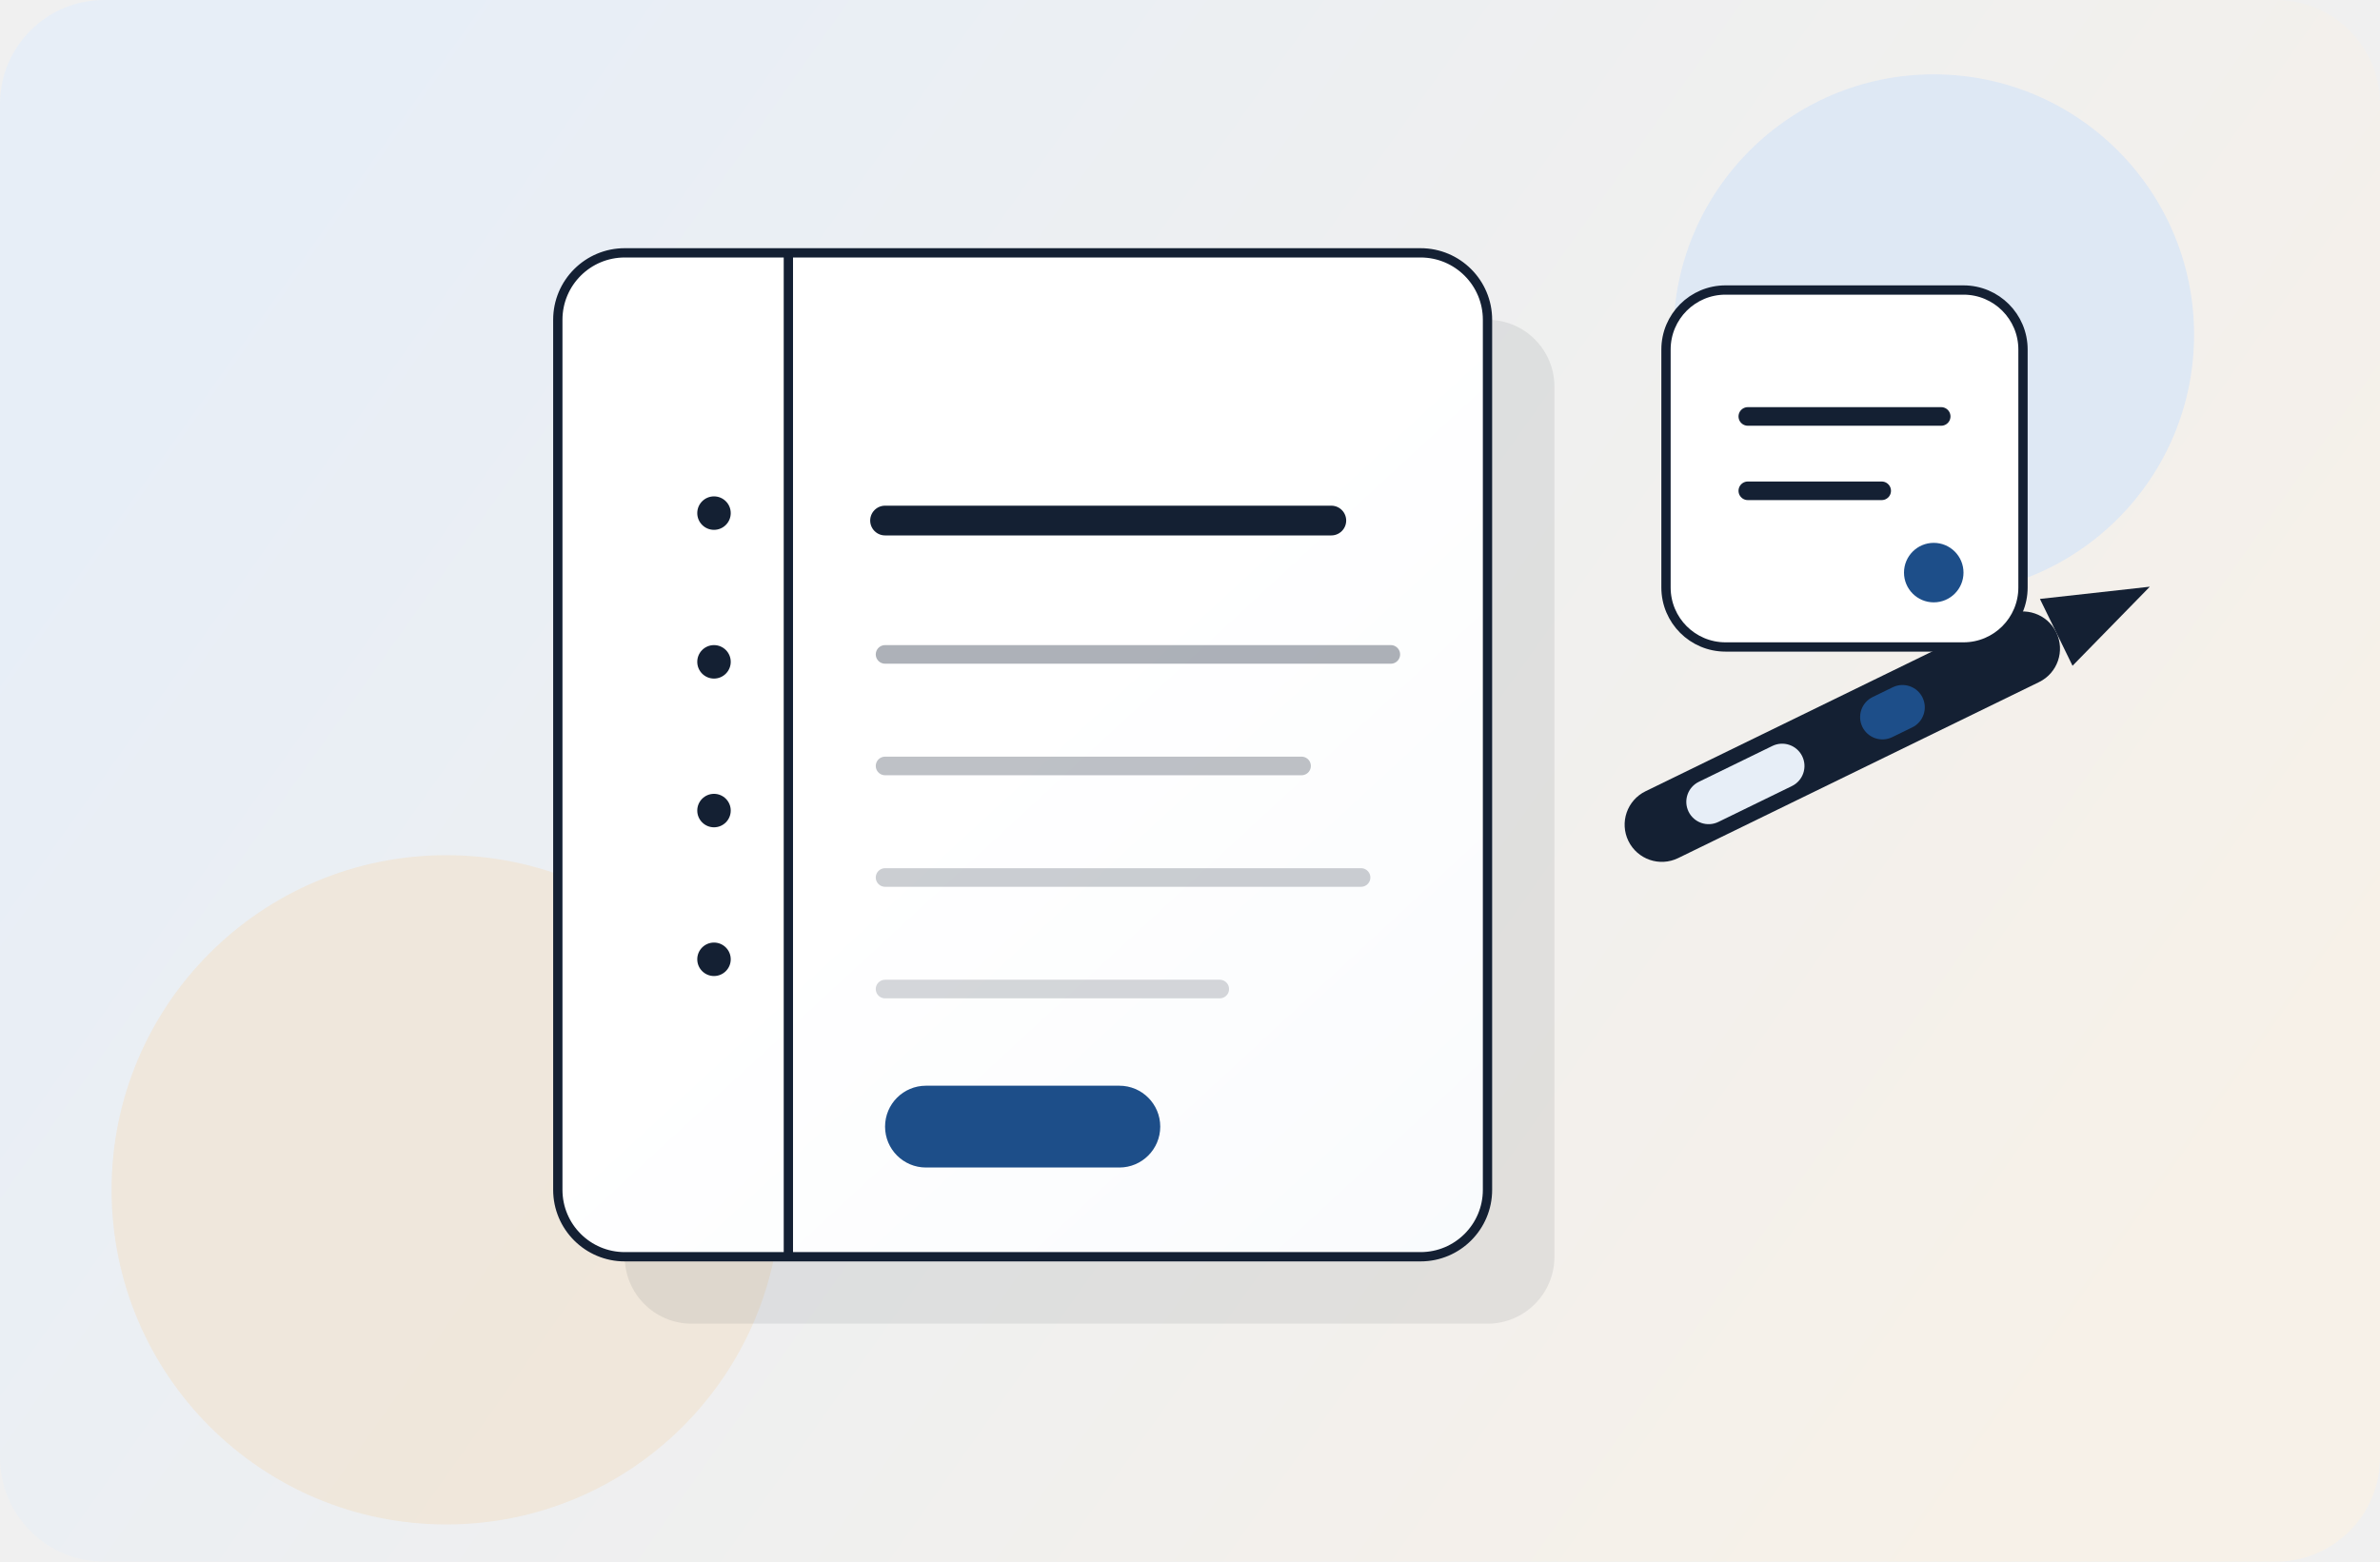
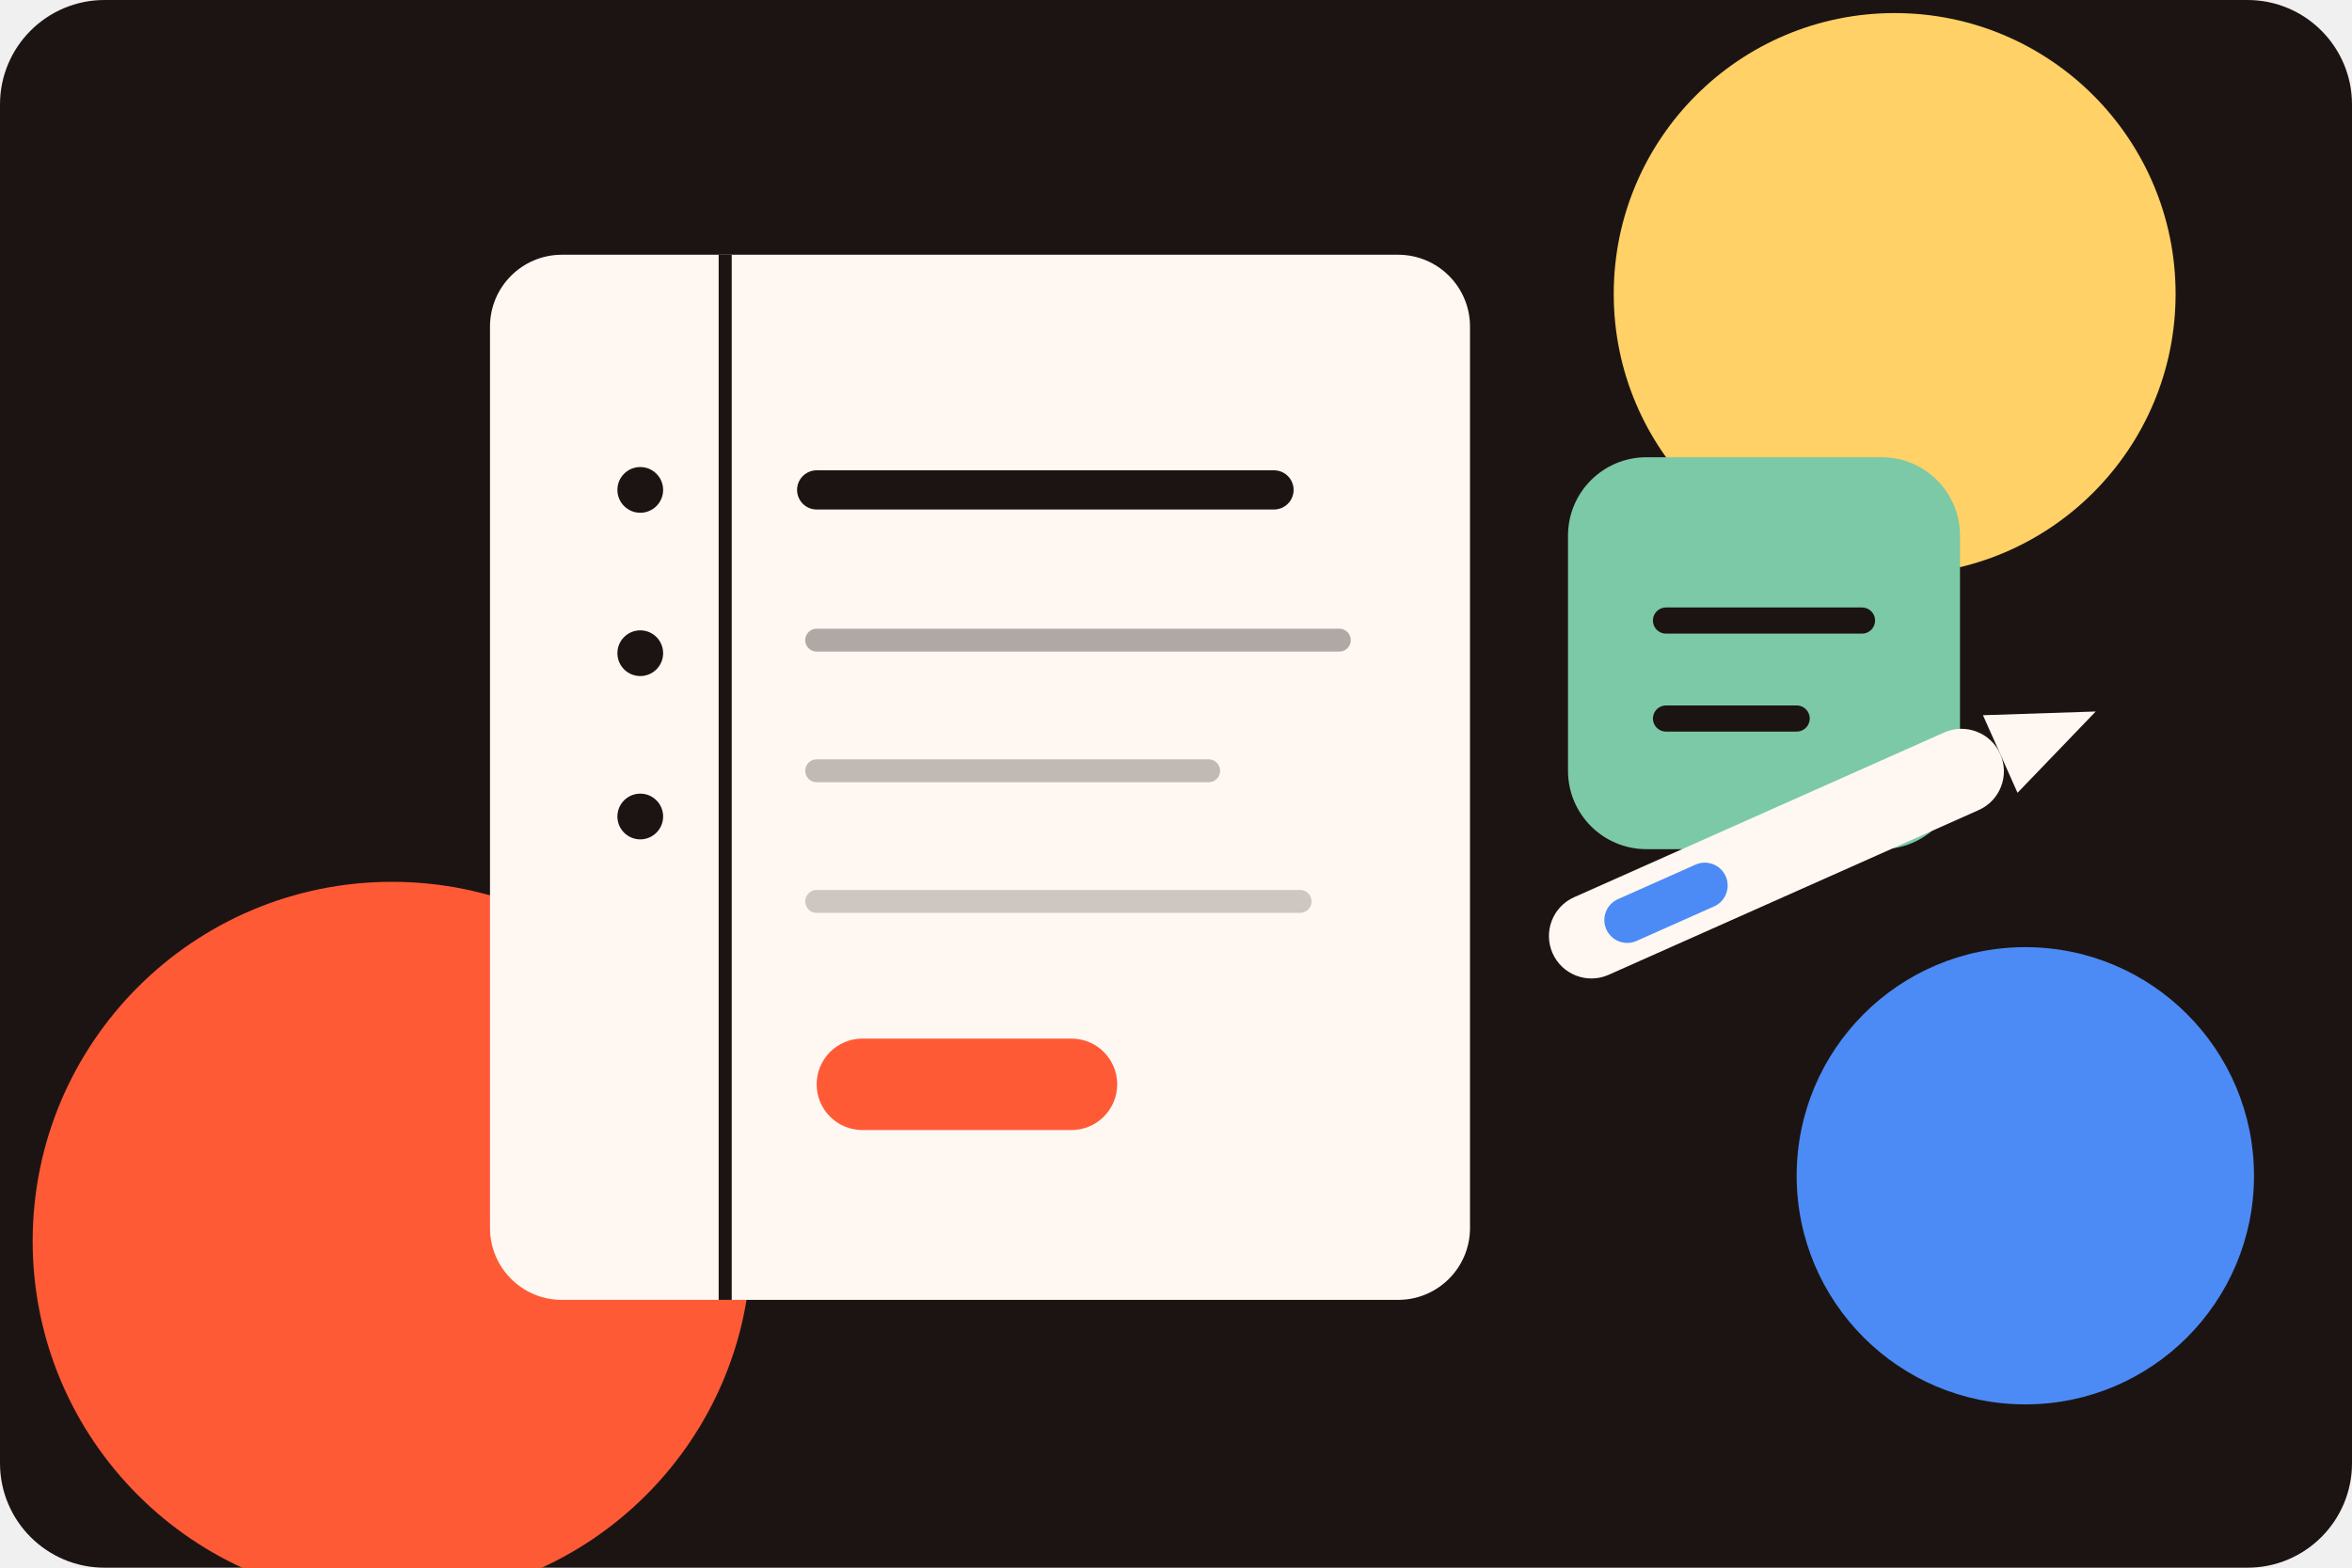
- <svg xmlns="http://www.w3.org/2000/svg" viewBox="0 0 640 420" fill="none" aria-hidden="true">
-   <defs>
-     <linearGradient id="sky" x1="80" y1="40" x2="560" y2="380" gradientUnits="userSpaceOnUse">
-       <stop stop-color="#E7EEF7" />
-       <stop offset="1" stop-color="#F7F1E8" />
-     </linearGradient>
-     <linearGradient id="page" x1="180" y1="70" x2="420" y2="330" gradientUnits="userSpaceOnUse">
-       <stop stop-color="#FFFFFF" />
-       <stop offset="1" stop-color="#F4F7FB" />
-     </linearGradient>
-   </defs>
-   <rect width="640" height="420" rx="28" fill="url(#sky)" />
-   <circle cx="520" cy="90" r="70" fill="#DCE7F5" fill-opacity=".9" />
-   <circle cx="120" cy="320" r="90" fill="#F0E4D4" fill-opacity=".75" />
-   <g transform="translate(150 68)">
-     <rect x="18" y="18" width="250" height="270" rx="18" fill="#0F1720" opacity=".08" />
-     <rect width="250" height="270" rx="18" fill="url(#page)" stroke="#142033" stroke-width="2.5" />
-     <path d="M62 0v270" stroke="#142033" stroke-width="2.5" />
-     <circle cx="42" cy="70" r="4.5" fill="#142033" />
-     <circle cx="42" cy="110" r="4.5" fill="#142033" />
-     <circle cx="42" cy="150" r="4.5" fill="#142033" />
-     <circle cx="42" cy="190" r="4.5" fill="#142033" />
-     <path d="M88 72h120" stroke="#142033" stroke-width="8" stroke-linecap="round" />
-     <path d="M88 108h136" stroke="#142033" stroke-width="5" stroke-linecap="round" opacity=".35" />
-     <path d="M88 138h112" stroke="#142033" stroke-width="5" stroke-linecap="round" opacity=".28" />
-     <path d="M88 168h128" stroke="#142033" stroke-width="5" stroke-linecap="round" opacity=".22" />
-     <path d="M88 198h90" stroke="#142033" stroke-width="5" stroke-linecap="round" opacity=".18" />
-     <rect x="88" y="224" width="74" height="22" rx="11" fill="#1D4E89" />
+ <svg xmlns="http://www.w3.org/2000/svg" viewBox="0 0 720 480" fill="none" aria-hidden="true">
+   <rect width="720" height="480" rx="32" fill="#1C1412" />
+   <circle cx="580" cy="90" r="86" fill="#FFD166" />
+   <circle cx="120" cy="380" r="110" fill="#FF5A36" />
+   <circle cx="620" cy="360" r="70" fill="#4C8BF5" />
+   <rect x="150" y="78" width="300" height="320" rx="22" fill="#FFF8F2" />
+   <path d="M222 78v320" stroke="#1C1412" stroke-width="4" />
+   <circle cx="196" cy="150" r="7" fill="#1C1412" />
+   <circle cx="196" cy="200" r="7" fill="#1C1412" />
+   <circle cx="196" cy="250" r="7" fill="#1C1412" />
+   <path d="M250 150h140" stroke="#1C1412" stroke-width="12" stroke-linecap="round" />
+   <path d="M250 196h160" stroke="#1C1412" stroke-width="7" stroke-linecap="round" opacity=".35" />
+   <path d="M250 236h120" stroke="#1C1412" stroke-width="7" stroke-linecap="round" opacity=".28" />
+   <path d="M250 276h148" stroke="#1C1412" stroke-width="7" stroke-linecap="round" opacity=".22" />
+   <rect x="250" y="318" width="92" height="28" rx="14" fill="#FF5A36" />
+   <rect x="480" y="140" width="120" height="120" rx="24" fill="#7BC9A6" />
+   <path d="M510 190h60M510 220h40" stroke="#1C1412" stroke-width="8" stroke-linecap="round" />
+   <g transform="translate(470 280) rotate(-24)">
+     <rect width="150" height="26" rx="13" fill="#FFF8F2" />
+     <path d="M150 0 182 13 150 26Z" fill="#FFF8F2" />
+     <rect x="18" y="6" width="40" height="14" rx="7" fill="#4C8BF5" />
  </g>
-   <g transform="translate(430 210) rotate(-26)">
-     <rect y="8" width="128" height="20" rx="10" fill="#142033" />
-     <path d="M128 8 156 18 128 28Z" fill="#142033" />
-     <rect x="18" y="12" width="34" height="12" rx="6" fill="#E7EEF7" />
-     <rect x="70" y="12" width="18" height="12" rx="6" fill="#1D4E89" />
-   </g>
-   <rect x="448" y="78" width="96" height="96" rx="16" fill="#FFFFFF" stroke="#142033" stroke-width="2.5" />
-   <path d="M470 112h52M470 132h36" stroke="#142033" stroke-width="5" stroke-linecap="round" />
-   <circle cx="520" cy="154" r="8" fill="#1D4E89" />
</svg>
